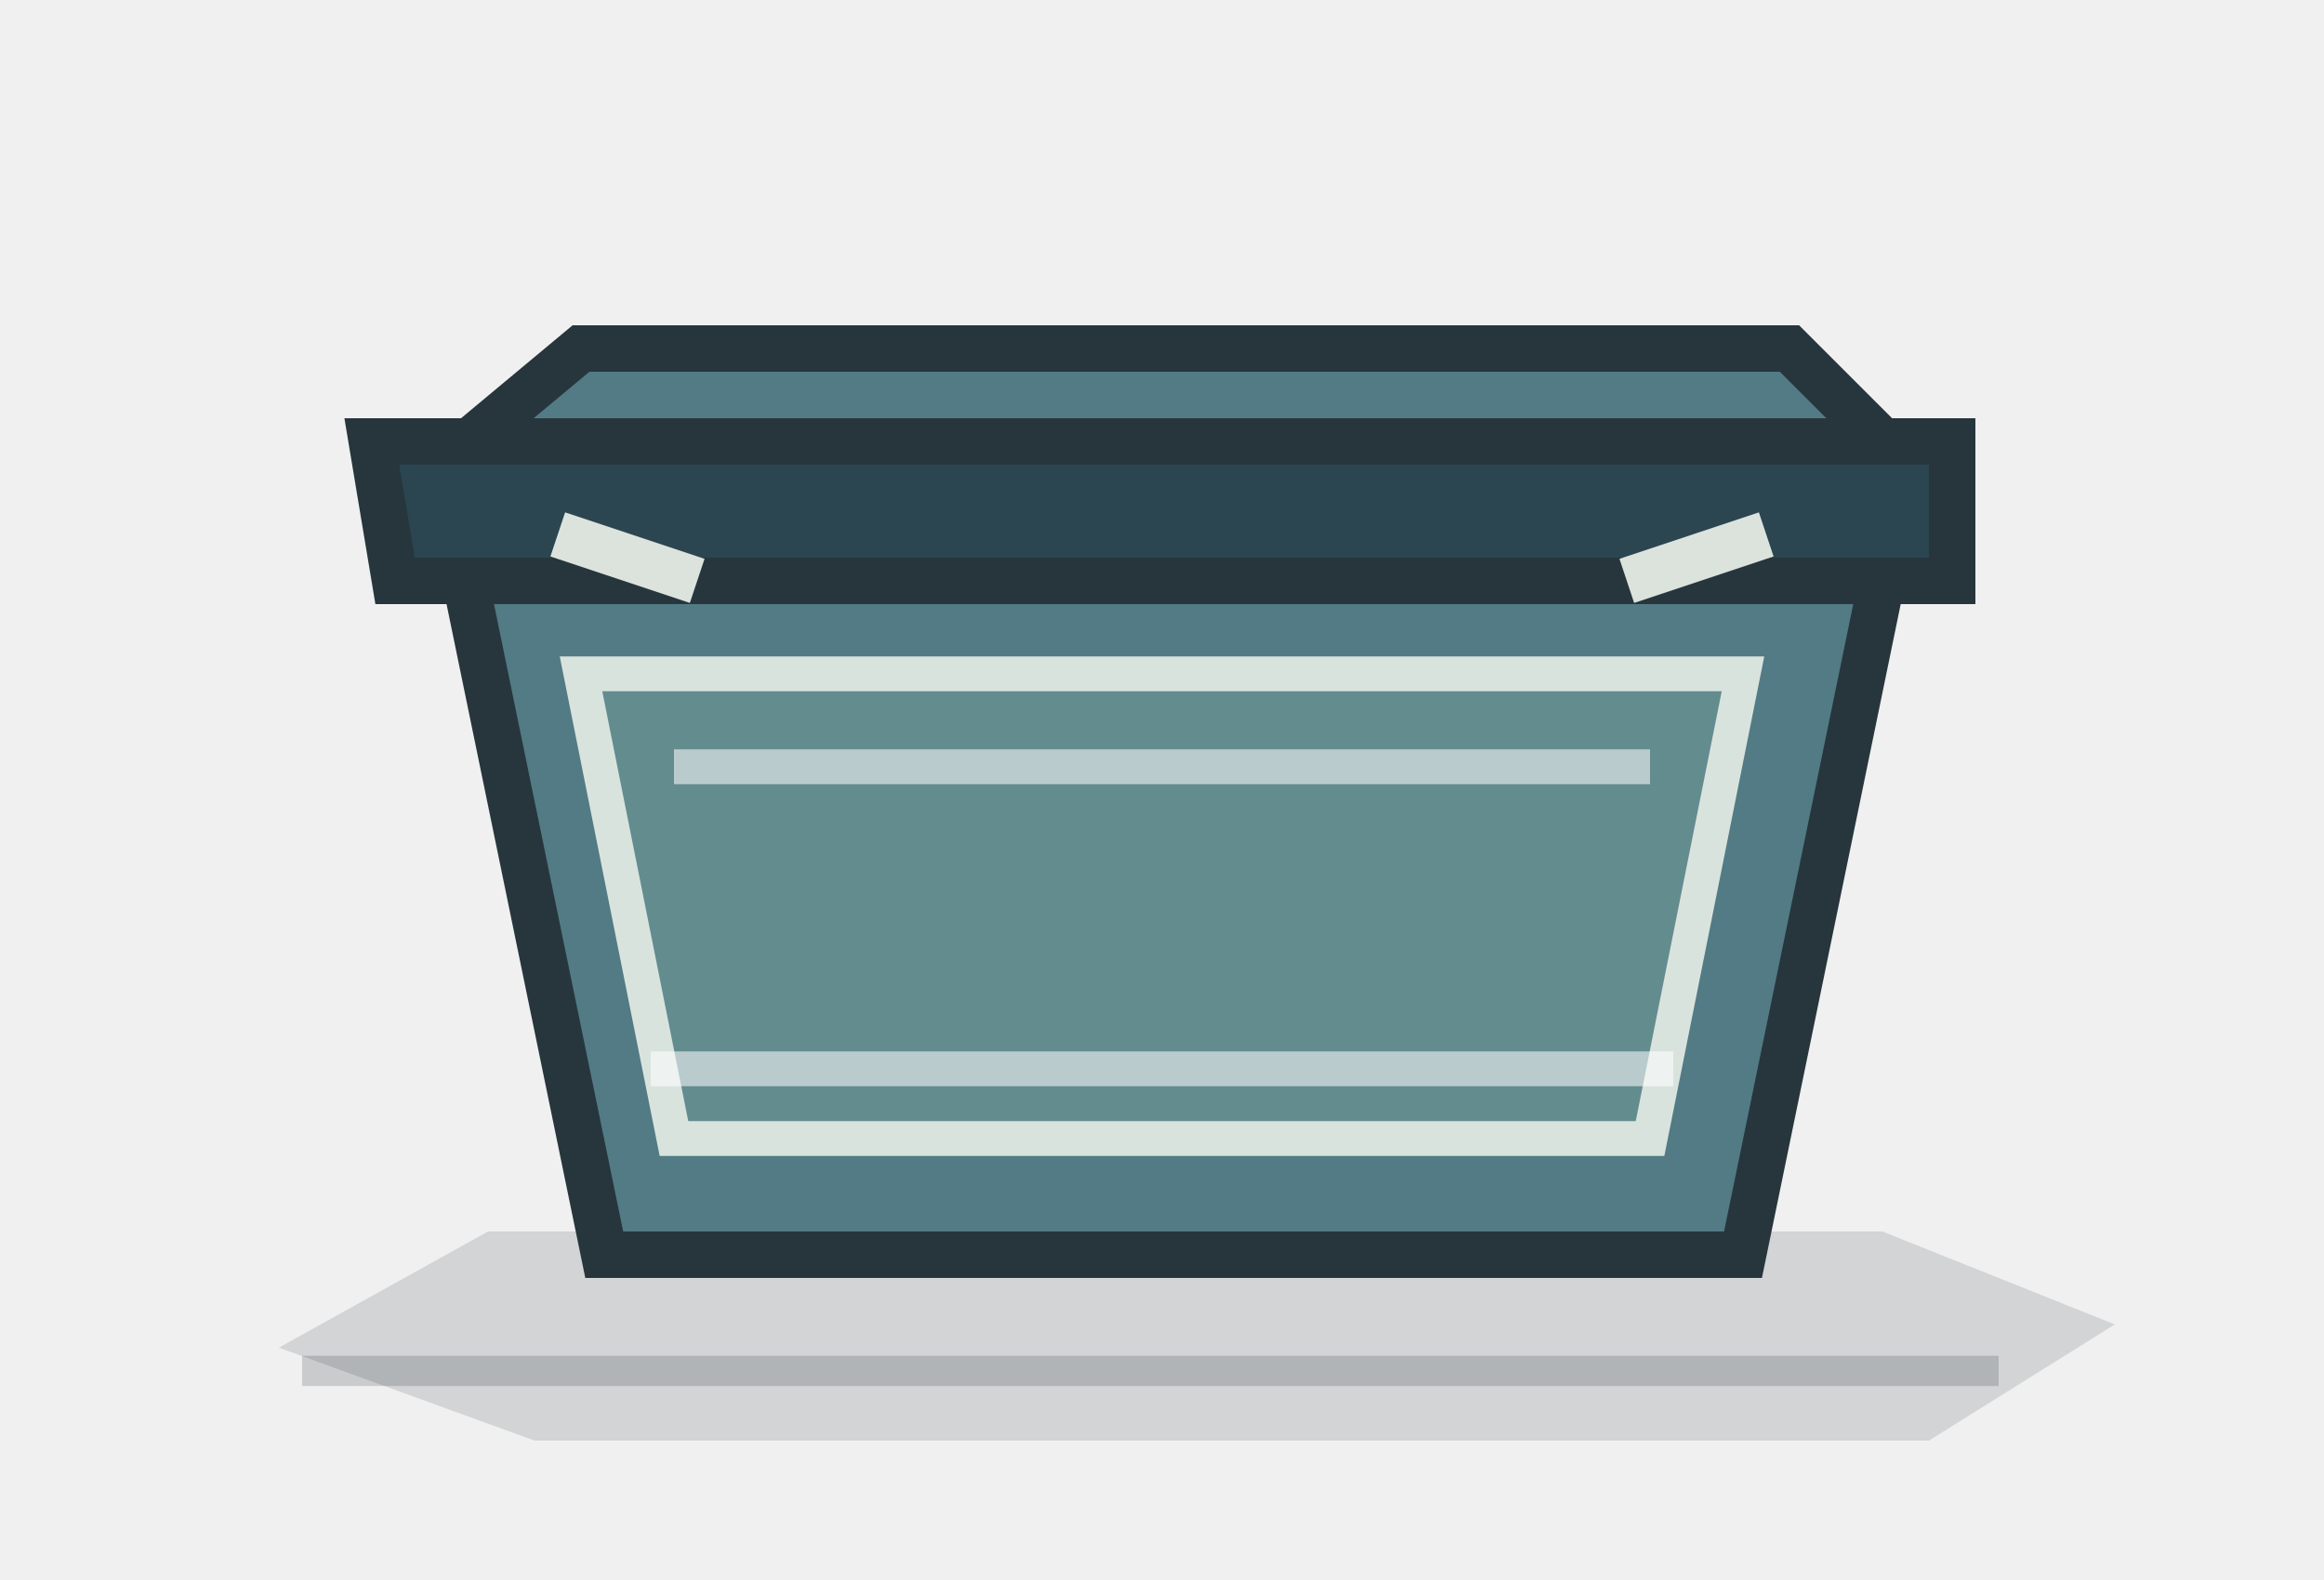
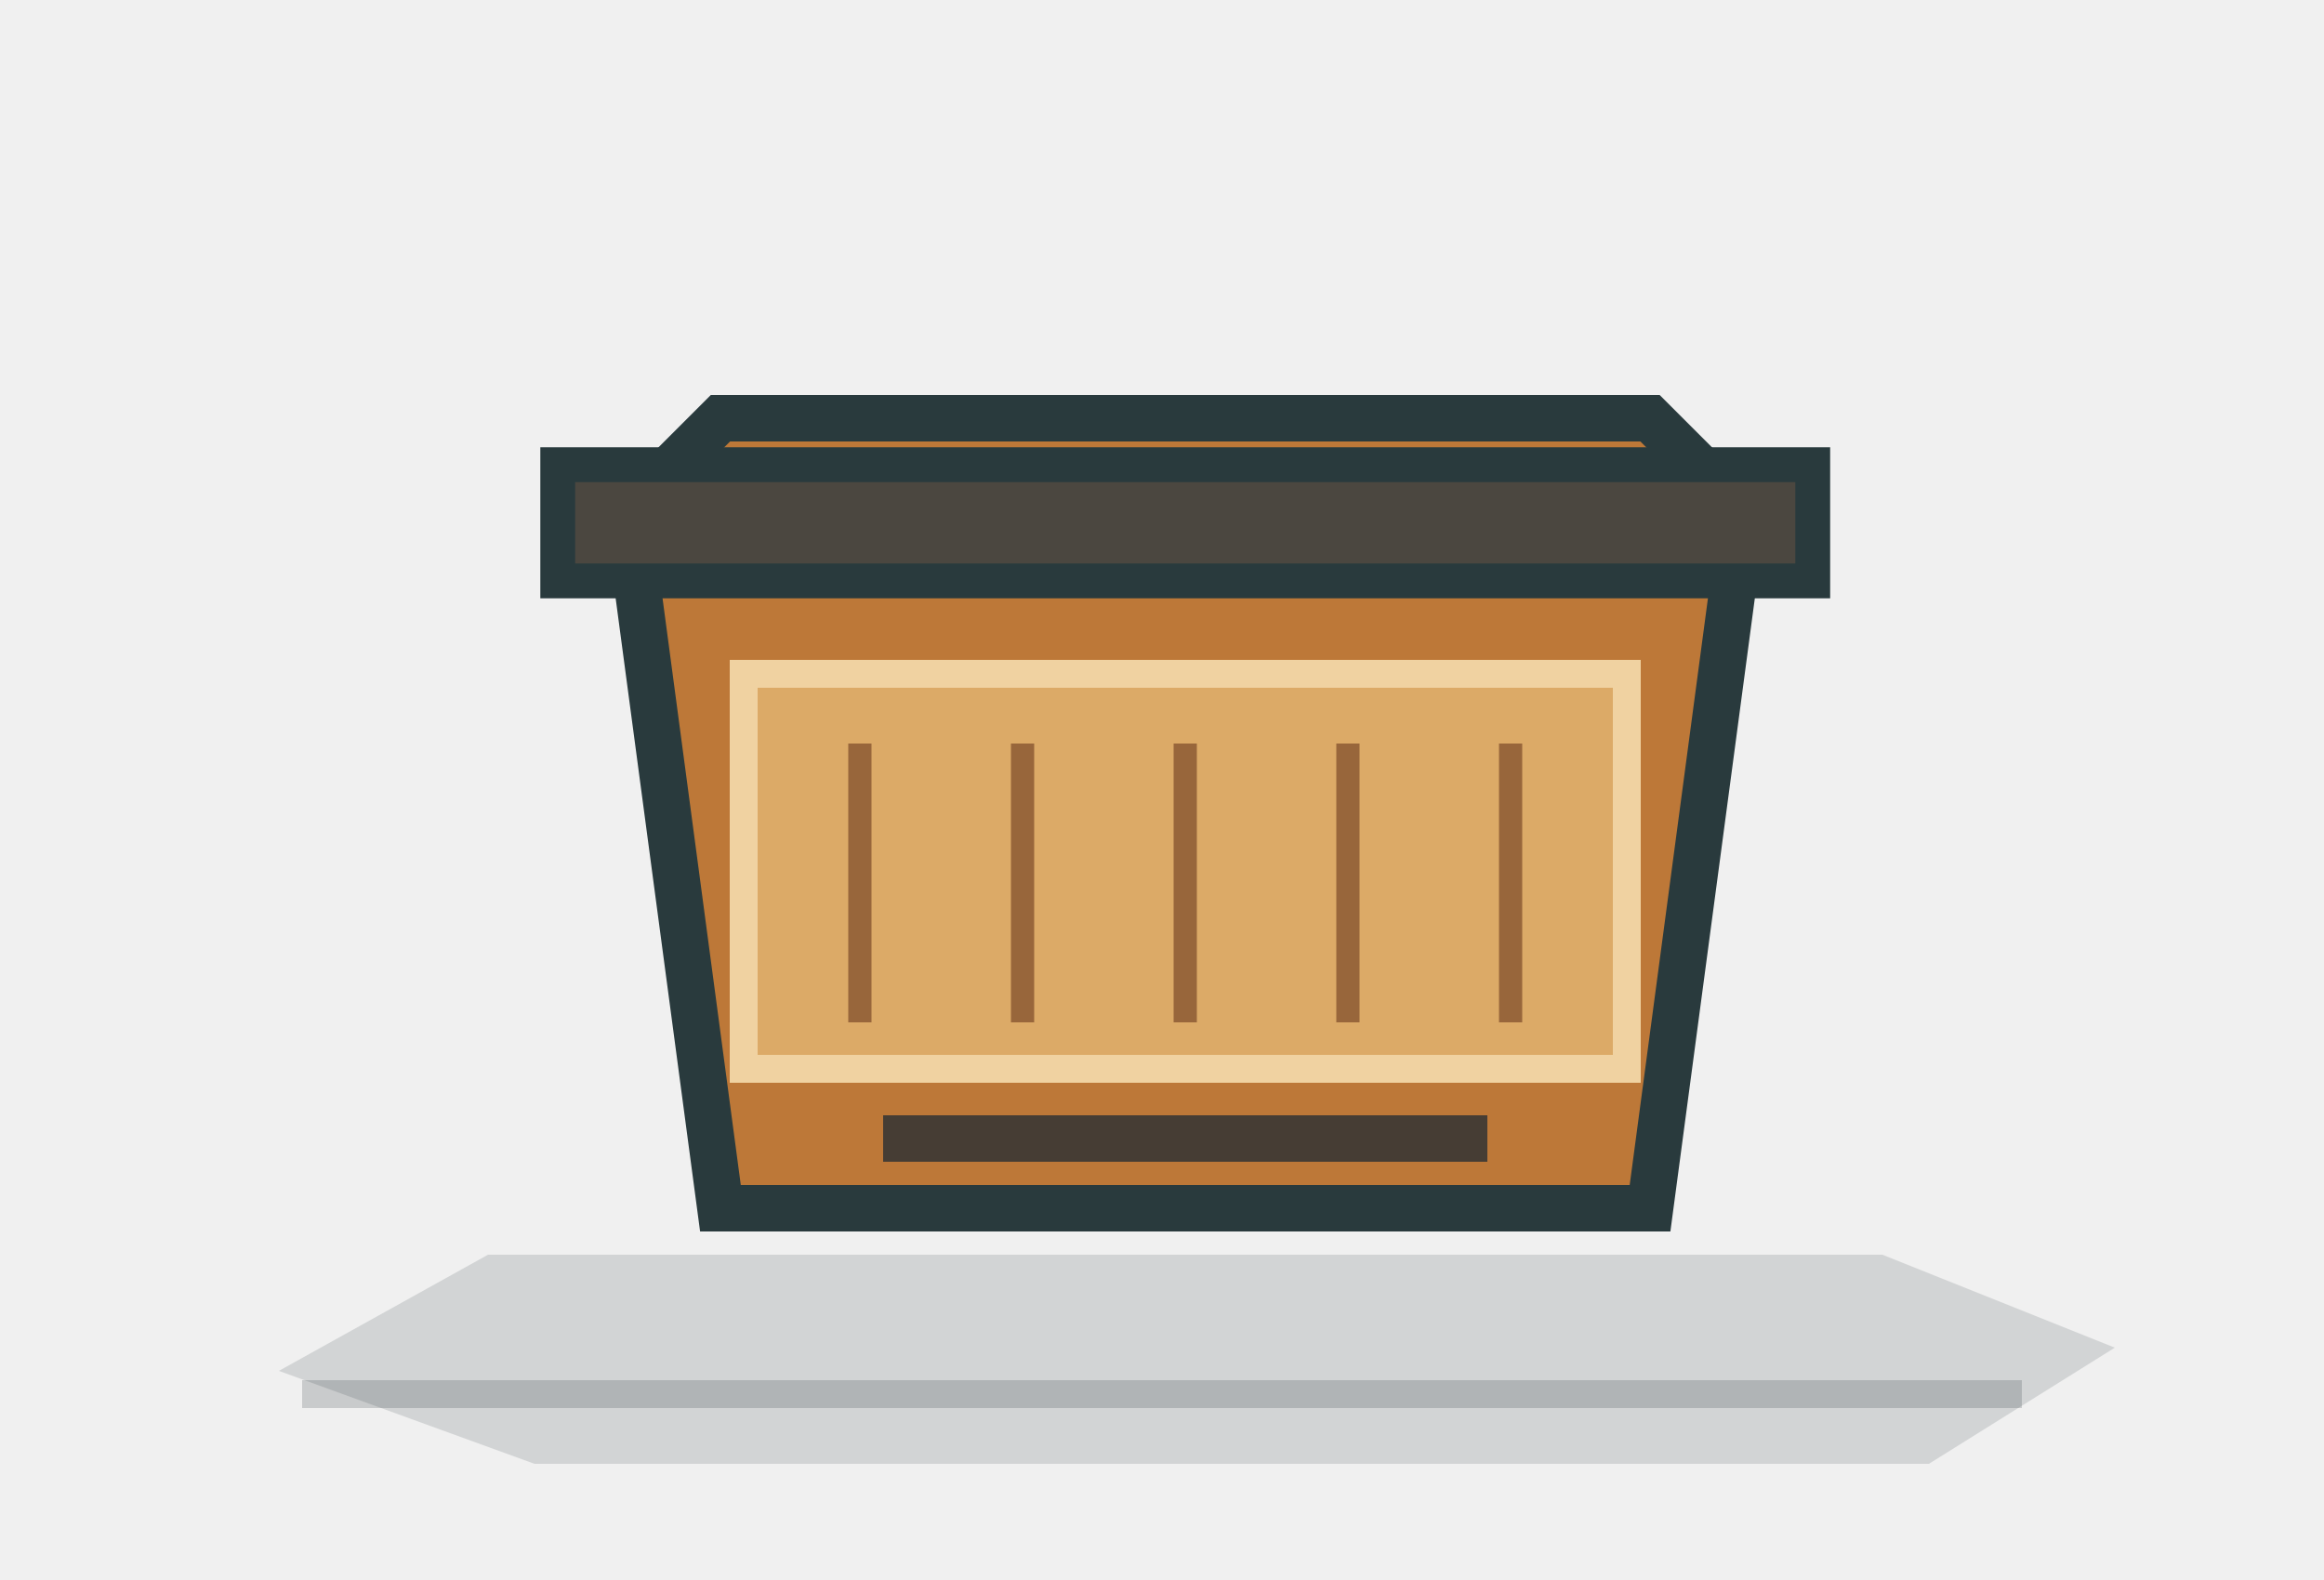
<svg xmlns="http://www.w3.org/2000/svg" viewBox="0 0 100 68">
-   <path d="M12 58L23 62H83L91 57L81 53H21Z" fill="#17252b" fill-opacity=".14" />
-   <path d="M19 20L25 15H77L82 20L75 54H26Z" fill="#527b85" stroke="#27363d" stroke-width="2" />
-   <path d="M16 19H84V25H17Z" fill="#2b4650" stroke="#27363d" stroke-width="2" />
-   <path d="M25 29H75L71 49H29Z" fill="#7ea9a2" fill-opacity=".38" stroke="#d9e3dd" stroke-width="1.5" />
-   <path d="M29 33H71M28 46H72" stroke="#ffffff" stroke-opacity=".55" stroke-width="1.5" />
-   <path d="M24 23L30 25M76 23L70 25" stroke="#dce3dd" stroke-width="2" />
-   <path d="M13 59H86" stroke="#17252b" stroke-opacity=".18" stroke-width="1.3" />
+   <path d="M12 59L23 63H83L91 58L81 54H21Z" fill="#17252b" fill-opacity=".14" />
+   <path d="M27 22L31 18H71L75 22L71 52H31Z" fill="#bd7838" stroke="#293a3d" stroke-width="2" />
+   <path d="M24 20H78V25H24Z" fill="#4b4740" stroke="#293a3d" stroke-width="1.5" />
+   <path d="M32 29H70V46H32Z" fill="#dcaa67" stroke="#f0d2a1" stroke-width="1.2" />
+   <path d="M37 32V44M44 32V44M51 32V44M58 32V44M65 32V44" stroke="#98663b" stroke-width="1" />
+   <path d="M38 49H64" stroke="#463d34" stroke-width="2" />
+   <path d="M13 60H87" stroke="#17252b" stroke-opacity=".18" stroke-width="1.2" />
</svg>
